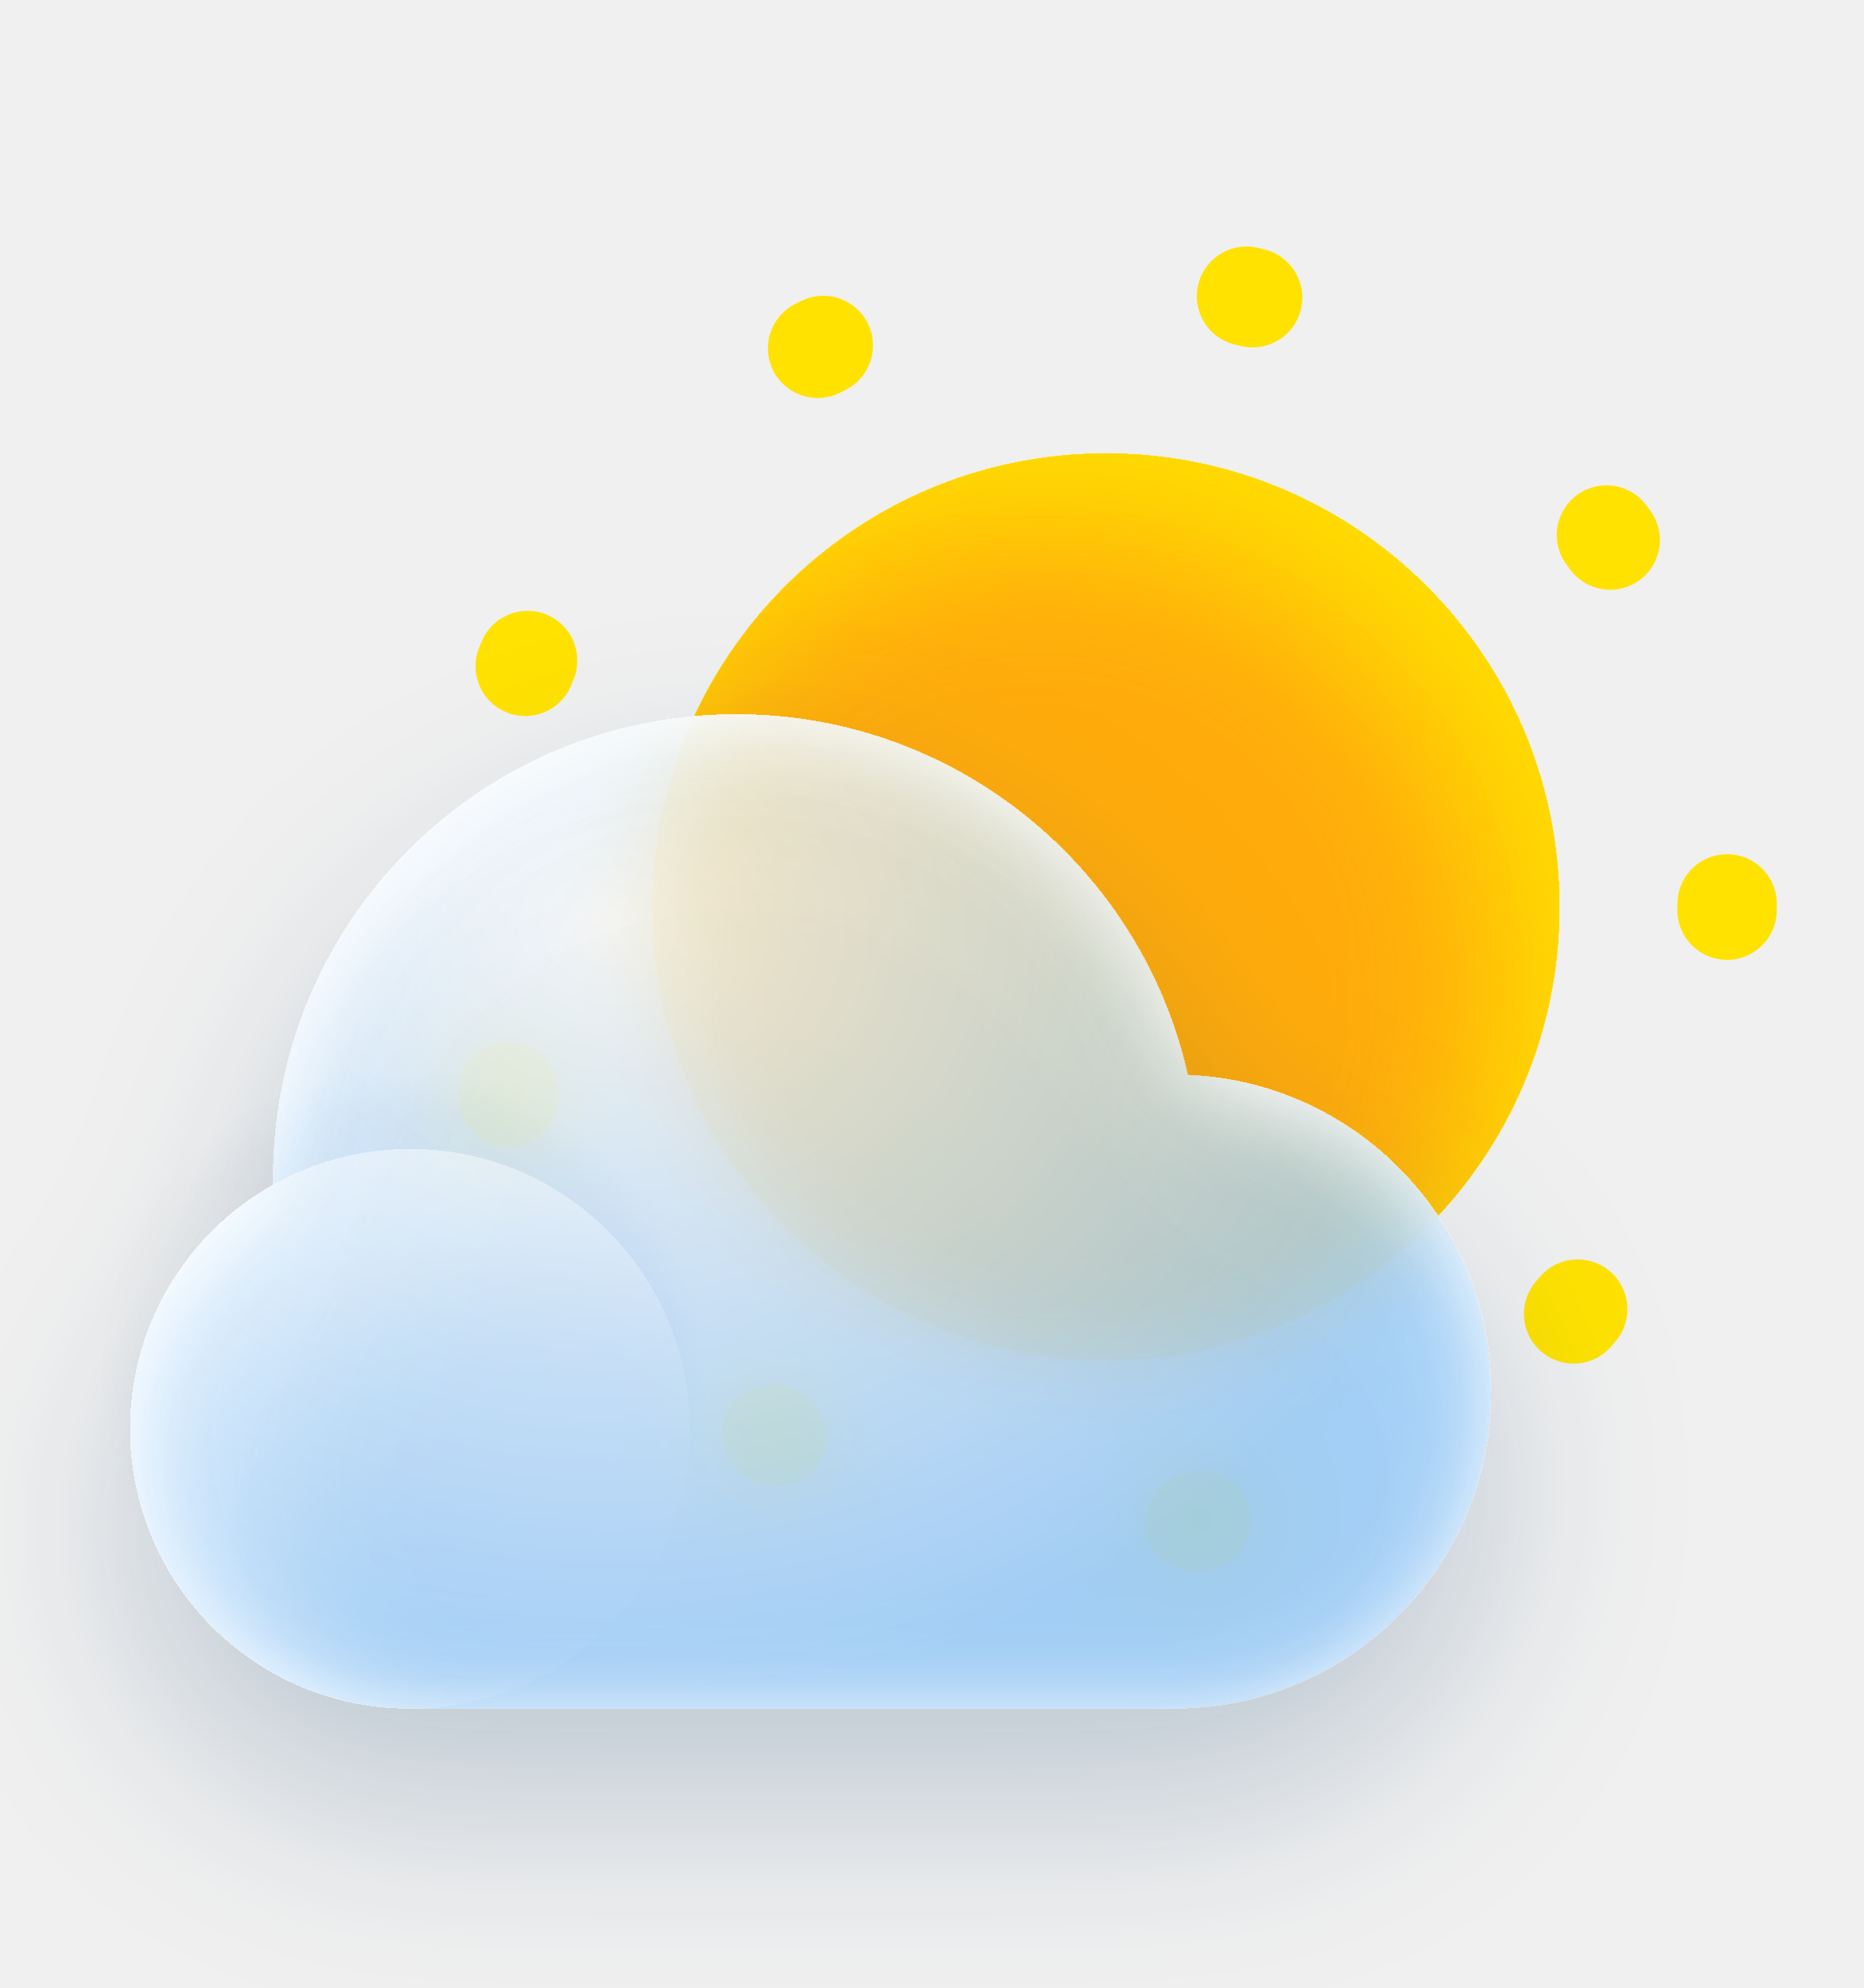
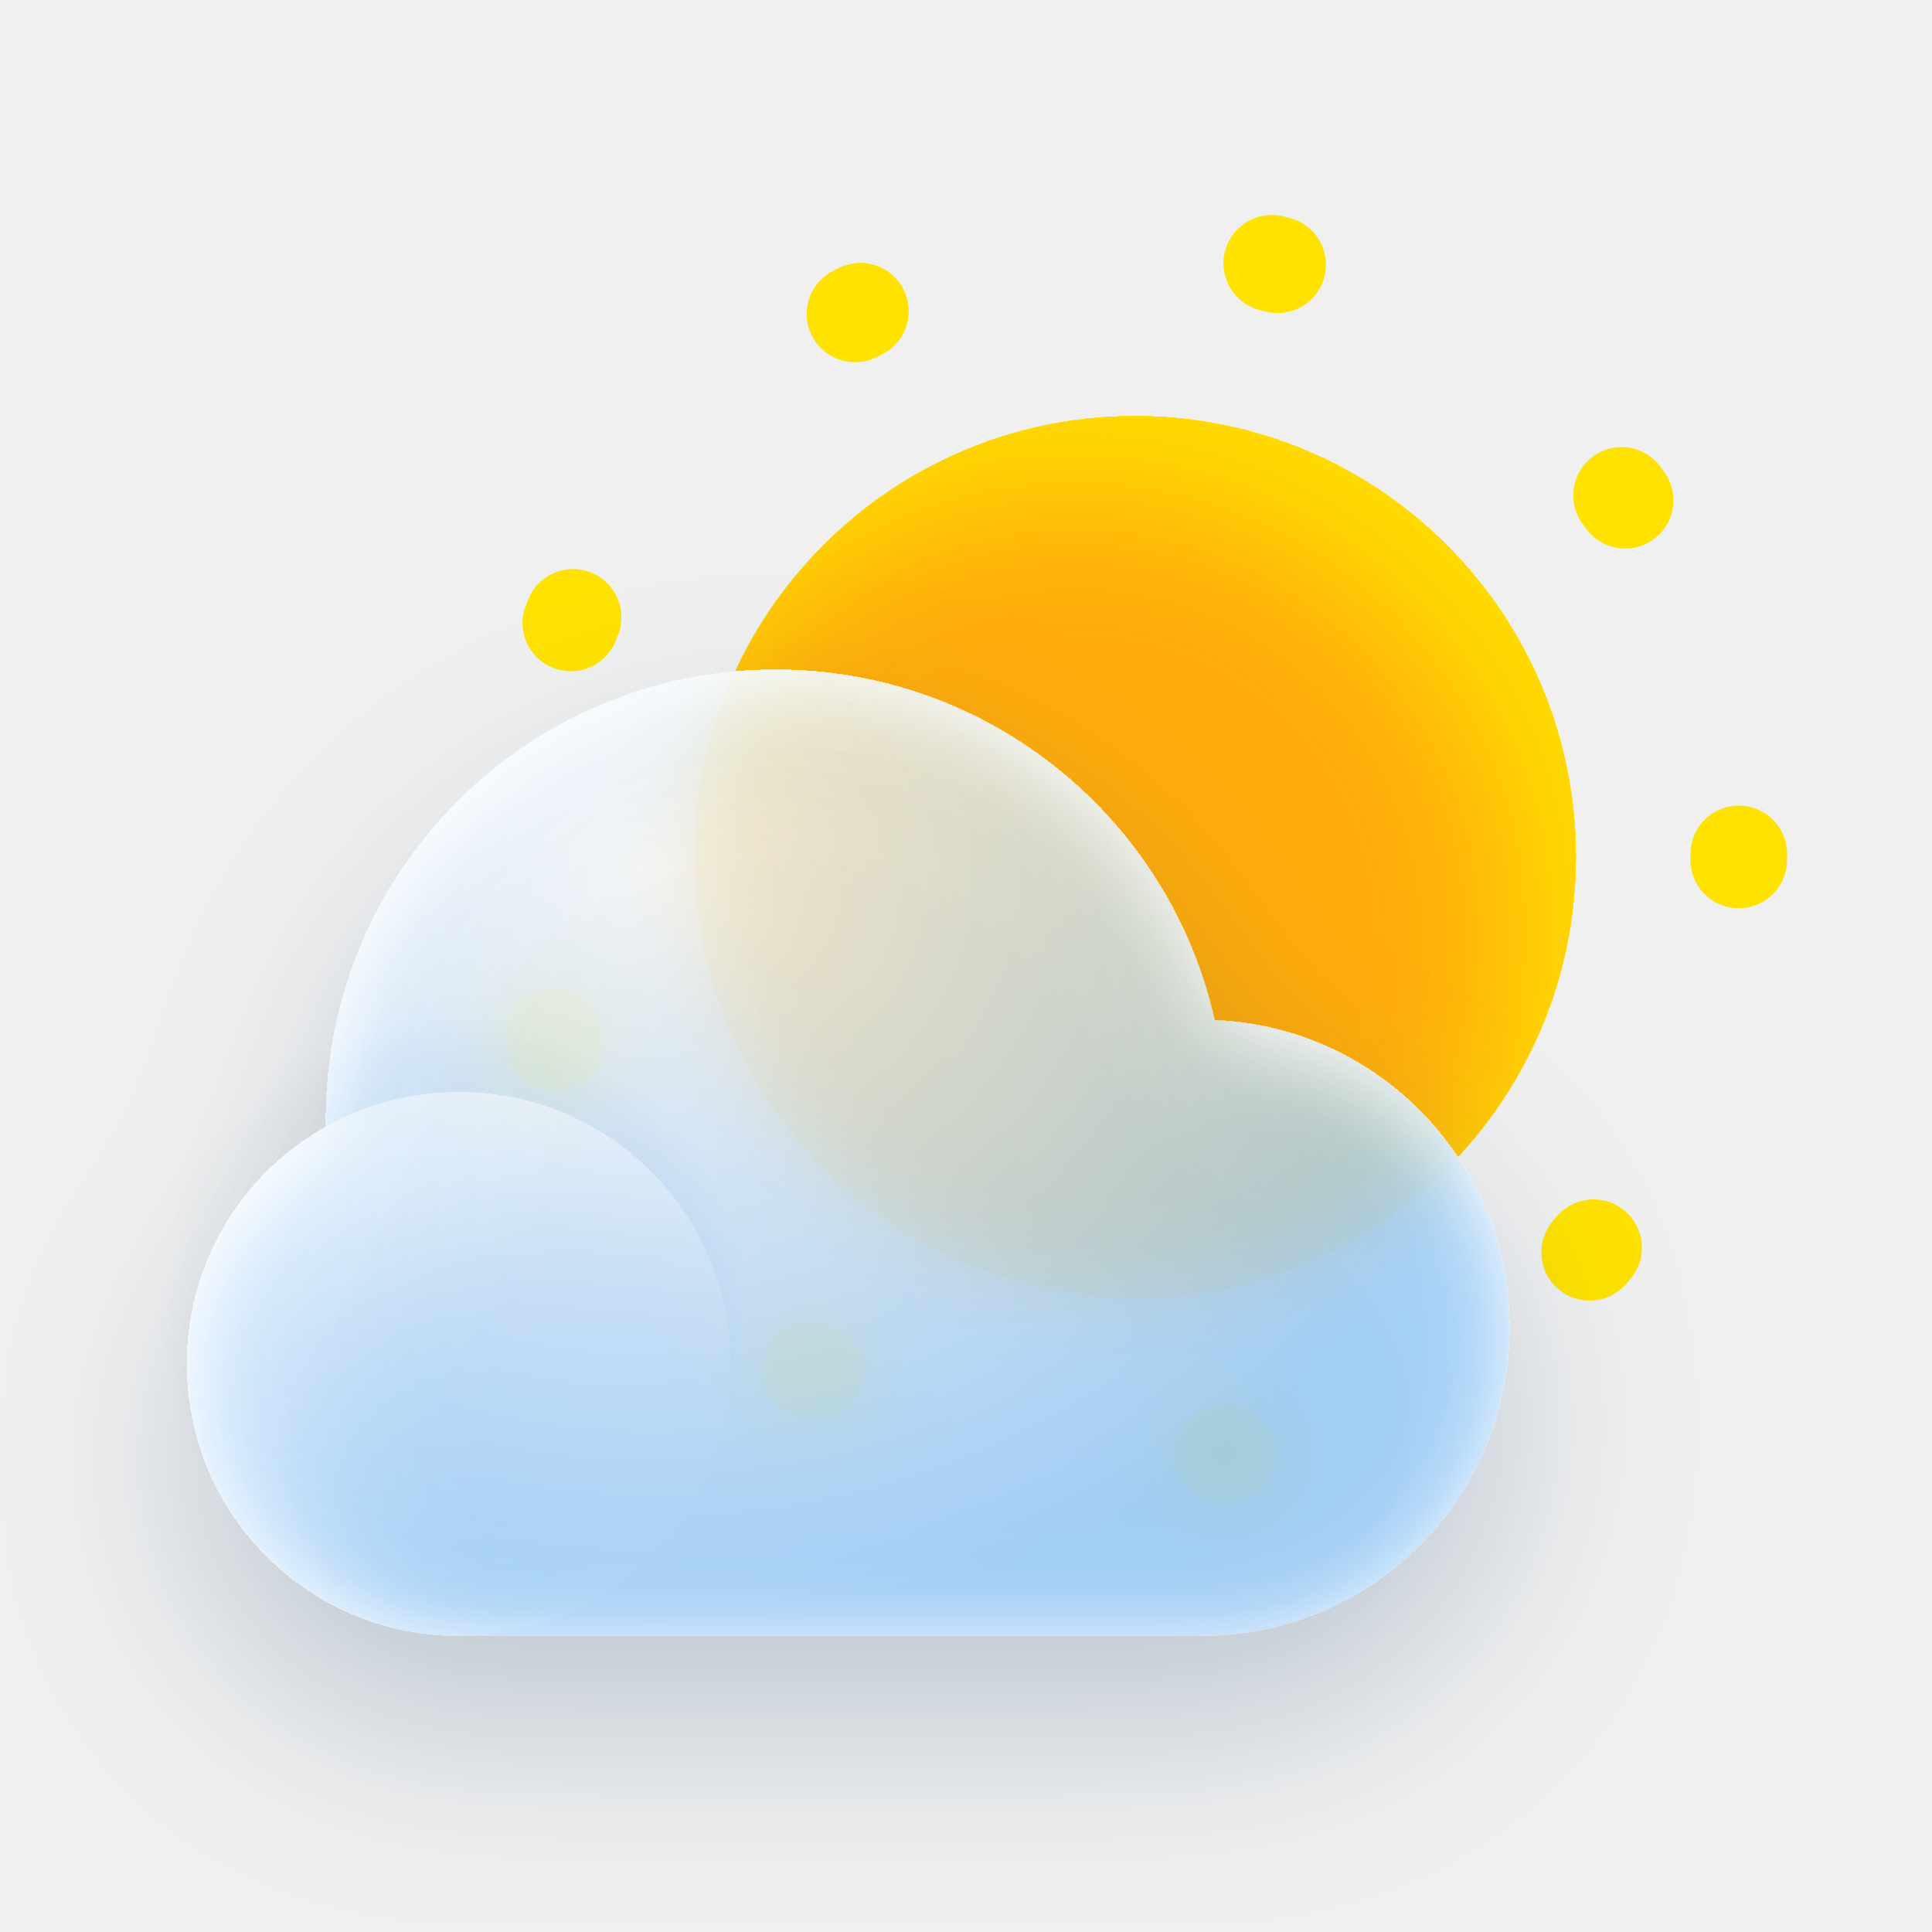
- <svg xmlns="http://www.w3.org/2000/svg" width="300" height="320" viewBox="0 0 300 320" fill="none">
-   <g clip-path="url(#clip0_120_3431)">
-     <g filter="url(#filter0_i_120_3431)">
-       <circle cx="178" cy="146" r="73" fill="#FFAB0B" />
+ <svg xmlns="http://www.w3.org/2000/svg" width="320" height="320" viewBox="0 0 320 320" fill="none">
+   <g clip-path="url(#clip0_184_3478)">
+     <g filter="url(#filter0_i_184_3478)">
+       <circle cx="188" cy="141.928" r="73" fill="#FFAB0B" />
    </g>
-     <circle cx="177.5" cy="145.5" r="100.5" stroke="#FFE200" stroke-width="16" stroke-linecap="round" stroke-dasharray="1 70" />
-     <g filter="url(#filter1_bdi_120_3431)">
-       <path fill-rule="evenodd" clip-rule="evenodd" d="M67 274.989C66.668 274.996 66.334 275 66 275C41.147 275 21 254.853 21 230C21 213.134 30.279 198.435 44.01 190.73C44.003 190.321 44 189.911 44 189.5C44 148.355 77.355 115 118.5 115C153.991 115 183.686 139.818 191.177 173.046C218.334 174.186 240 196.563 240 224C240 252.167 217.167 275 189 275C188.33 275 187.663 274.987 187 274.962V275H67V274.989Z" fill="url(#paint0_radial_120_3431)" fill-opacity="0.77" />
+     <circle cx="187.5" cy="141.428" r="100.5" stroke="#FFE200" stroke-width="16" stroke-linecap="round" stroke-dasharray="1 70" />
+     <g filter="url(#filter1_bdi_184_3478)">
+       <path fill-rule="evenodd" clip-rule="evenodd" d="M77 270.918C76.668 270.925 76.334 270.928 76 270.928C51.147 270.928 31 250.781 31 225.928C31 209.062 40.279 194.364 54.01 186.658C54.003 186.249 54 185.839 54 185.428C54 144.283 87.355 110.928 128.5 110.928C163.991 110.928 193.686 135.746 201.177 168.974C228.334 170.114 250 192.491 250 219.928C250 248.095 227.167 270.928 199 270.928C198.33 270.928 197.663 270.916 197 270.89V270.928H77V270.918Z" fill="url(#paint0_radial_184_3478)" fill-opacity="0.77" />
    </g>
-     <g style="mix-blend-mode:soft-light" filter="url(#filter2_di_120_3431)">
-       <circle cx="66" cy="230" r="45" fill="#848484" />
+     <g style="mix-blend-mode:soft-light" filter="url(#filter2_di_184_3478)">
+       <circle cx="76" cy="225.928" r="45" fill="#848484" />
    </g>
  </g>
  <defs>
-     <filter id="filter0_i_120_3431" x="95" y="73" width="156" height="159" filterUnits="userSpaceOnUse" color-interpolation-filters="sRGB">
+     <filter id="filter0_i_184_3478" x="105" y="68.928" width="156" height="159" filterUnits="userSpaceOnUse" color-interpolation-filters="sRGB">
      <feFlood flood-opacity="0" result="BackgroundImageFix" />
      <feBlend mode="normal" in="SourceGraphic" in2="BackgroundImageFix" result="shape" />
      <feColorMatrix in="SourceAlpha" type="matrix" values="0 0 0 0 0 0 0 0 0 0 0 0 0 0 0 0 0 0 127 0" result="hardAlpha" />
      <feOffset dx="-10" dy="13" />
      <feGaussianBlur stdDeviation="12" />
      <feComposite in2="hardAlpha" operator="arithmetic" k2="-1" k3="1" />
      <feColorMatrix type="matrix" values="0 0 0 0 1 0 0 0 0 0.886 0 0 0 0 0 0 0 0 0.9 0" />
-       <feBlend mode="normal" in2="shape" result="effect1_innerShadow_120_3431" />
+       <feBlend mode="normal" in2="shape" result="effect1_innerShadow_184_3478" />
    </filter>
-     <filter id="filter1_bdi_120_3431" x="-11" y="99" width="283" height="224" filterUnits="userSpaceOnUse" color-interpolation-filters="sRGB">
+     <filter id="filter1_bdi_184_3478" x="-1" y="94.928" width="283" height="224" filterUnits="userSpaceOnUse" color-interpolation-filters="sRGB">
      <feFlood flood-opacity="0" result="BackgroundImageFix" />
      <feGaussianBlur in="BackgroundImage" stdDeviation="8" />
-       <feComposite in2="SourceAlpha" operator="in" result="effect1_backgroundBlur_120_3431" />
+       <feComposite in2="SourceAlpha" operator="in" result="effect1_backgroundBlur_184_3478" />
      <feColorMatrix in="SourceAlpha" type="matrix" values="0 0 0 0 0 0 0 0 0 0 0 0 0 0 0 0 0 0 127 0" result="hardAlpha" />
      <feOffset dy="16" />
      <feGaussianBlur stdDeviation="16" />
      <feColorMatrix type="matrix" values="0 0 0 0 0 0 0 0 0 0.202 0 0 0 0 0.388 0 0 0 0.2 0" />
-       <feBlend mode="normal" in2="effect1_backgroundBlur_120_3431" result="effect2_dropShadow_120_3431" />
-       <feBlend mode="normal" in="SourceGraphic" in2="effect2_dropShadow_120_3431" result="shape" />
+       <feBlend mode="normal" in2="effect1_backgroundBlur_184_3478" result="effect2_dropShadow_184_3478" />
+       <feBlend mode="normal" in="SourceGraphic" in2="effect2_dropShadow_184_3478" result="shape" />
      <feColorMatrix in="SourceAlpha" type="matrix" values="0 0 0 0 0 0 0 0 0 0 0 0 0 0 0 0 0 0 127 0" result="hardAlpha" />
      <feOffset dx="1" dy="2" />
      <feGaussianBlur stdDeviation="7" />
      <feComposite in2="hardAlpha" operator="arithmetic" k2="-1" k3="1" />
      <feColorMatrix type="matrix" values="0 0 0 0 1 0 0 0 0 1 0 0 0 0 1 0 0 0 1 0" />
-       <feBlend mode="normal" in2="shape" result="effect3_innerShadow_120_3431" />
+       <feBlend mode="normal" in2="shape" result="effect3_innerShadow_184_3478" />
    </filter>
-     <filter id="filter2_di_120_3431" x="13" y="169" width="120" height="118" filterUnits="userSpaceOnUse" color-interpolation-filters="sRGB">
+     <filter id="filter2_di_184_3478" x="23" y="164.928" width="120" height="118" filterUnits="userSpaceOnUse" color-interpolation-filters="sRGB">
      <feFlood flood-opacity="0" result="BackgroundImageFix" />
      <feColorMatrix in="SourceAlpha" type="matrix" values="0 0 0 0 0 0 0 0 0 0 0 0 0 0 0 0 0 0 127 0" result="hardAlpha" />
      <feOffset dx="-2" dy="-10" />
      <feGaussianBlur stdDeviation="3" />
      <feColorMatrix type="matrix" values="0 0 0 0 0 0 0 0 0 0 0 0 0 0 0 0 0 0 0.22 0" />
-       <feBlend mode="normal" in2="BackgroundImageFix" result="effect1_dropShadow_120_3431" />
-       <feBlend mode="normal" in="SourceGraphic" in2="effect1_dropShadow_120_3431" result="shape" />
+       <feBlend mode="normal" in2="BackgroundImageFix" result="effect1_dropShadow_184_3478" />
+       <feBlend mode="normal" in="SourceGraphic" in2="effect1_dropShadow_184_3478" result="shape" />
      <feColorMatrix in="SourceAlpha" type="matrix" values="0 0 0 0 0 0 0 0 0 0 0 0 0 0 0 0 0 0 127 0" result="hardAlpha" />
      <feOffset dx="22" dy="12" />
      <feGaussianBlur stdDeviation="11" />
      <feComposite in2="hardAlpha" operator="arithmetic" k2="-1" k3="1" />
      <feColorMatrix type="matrix" values="0 0 0 0 1 0 0 0 0 1 0 0 0 0 1 0 0 0 0.74 0" />
-       <feBlend mode="normal" in2="shape" result="effect2_innerShadow_120_3431" />
+       <feBlend mode="normal" in2="shape" result="effect2_innerShadow_184_3478" />
    </filter>
-     <radialGradient id="paint0_radial_120_3431" cx="0" cy="0" r="1" gradientUnits="userSpaceOnUse" gradientTransform="translate(98.1644 149.114) rotate(90.6693) scale(125.829 143.587)">
+     <radialGradient id="paint0_radial_184_3478" cx="0" cy="0" r="1" gradientUnits="userSpaceOnUse" gradientTransform="translate(108.164 145.043) rotate(90.6693) scale(125.829 143.587)">
      <stop stop-color="white" />
      <stop offset="1" stop-color="#99CEFF" />
    </radialGradient>
-     <clipPath id="clip0_120_3431">
-       <rect width="300" height="320" fill="white" />
+     <clipPath id="clip0_184_3478">
+       <rect width="320" height="320" fill="white" />
    </clipPath>
  </defs>
</svg>
